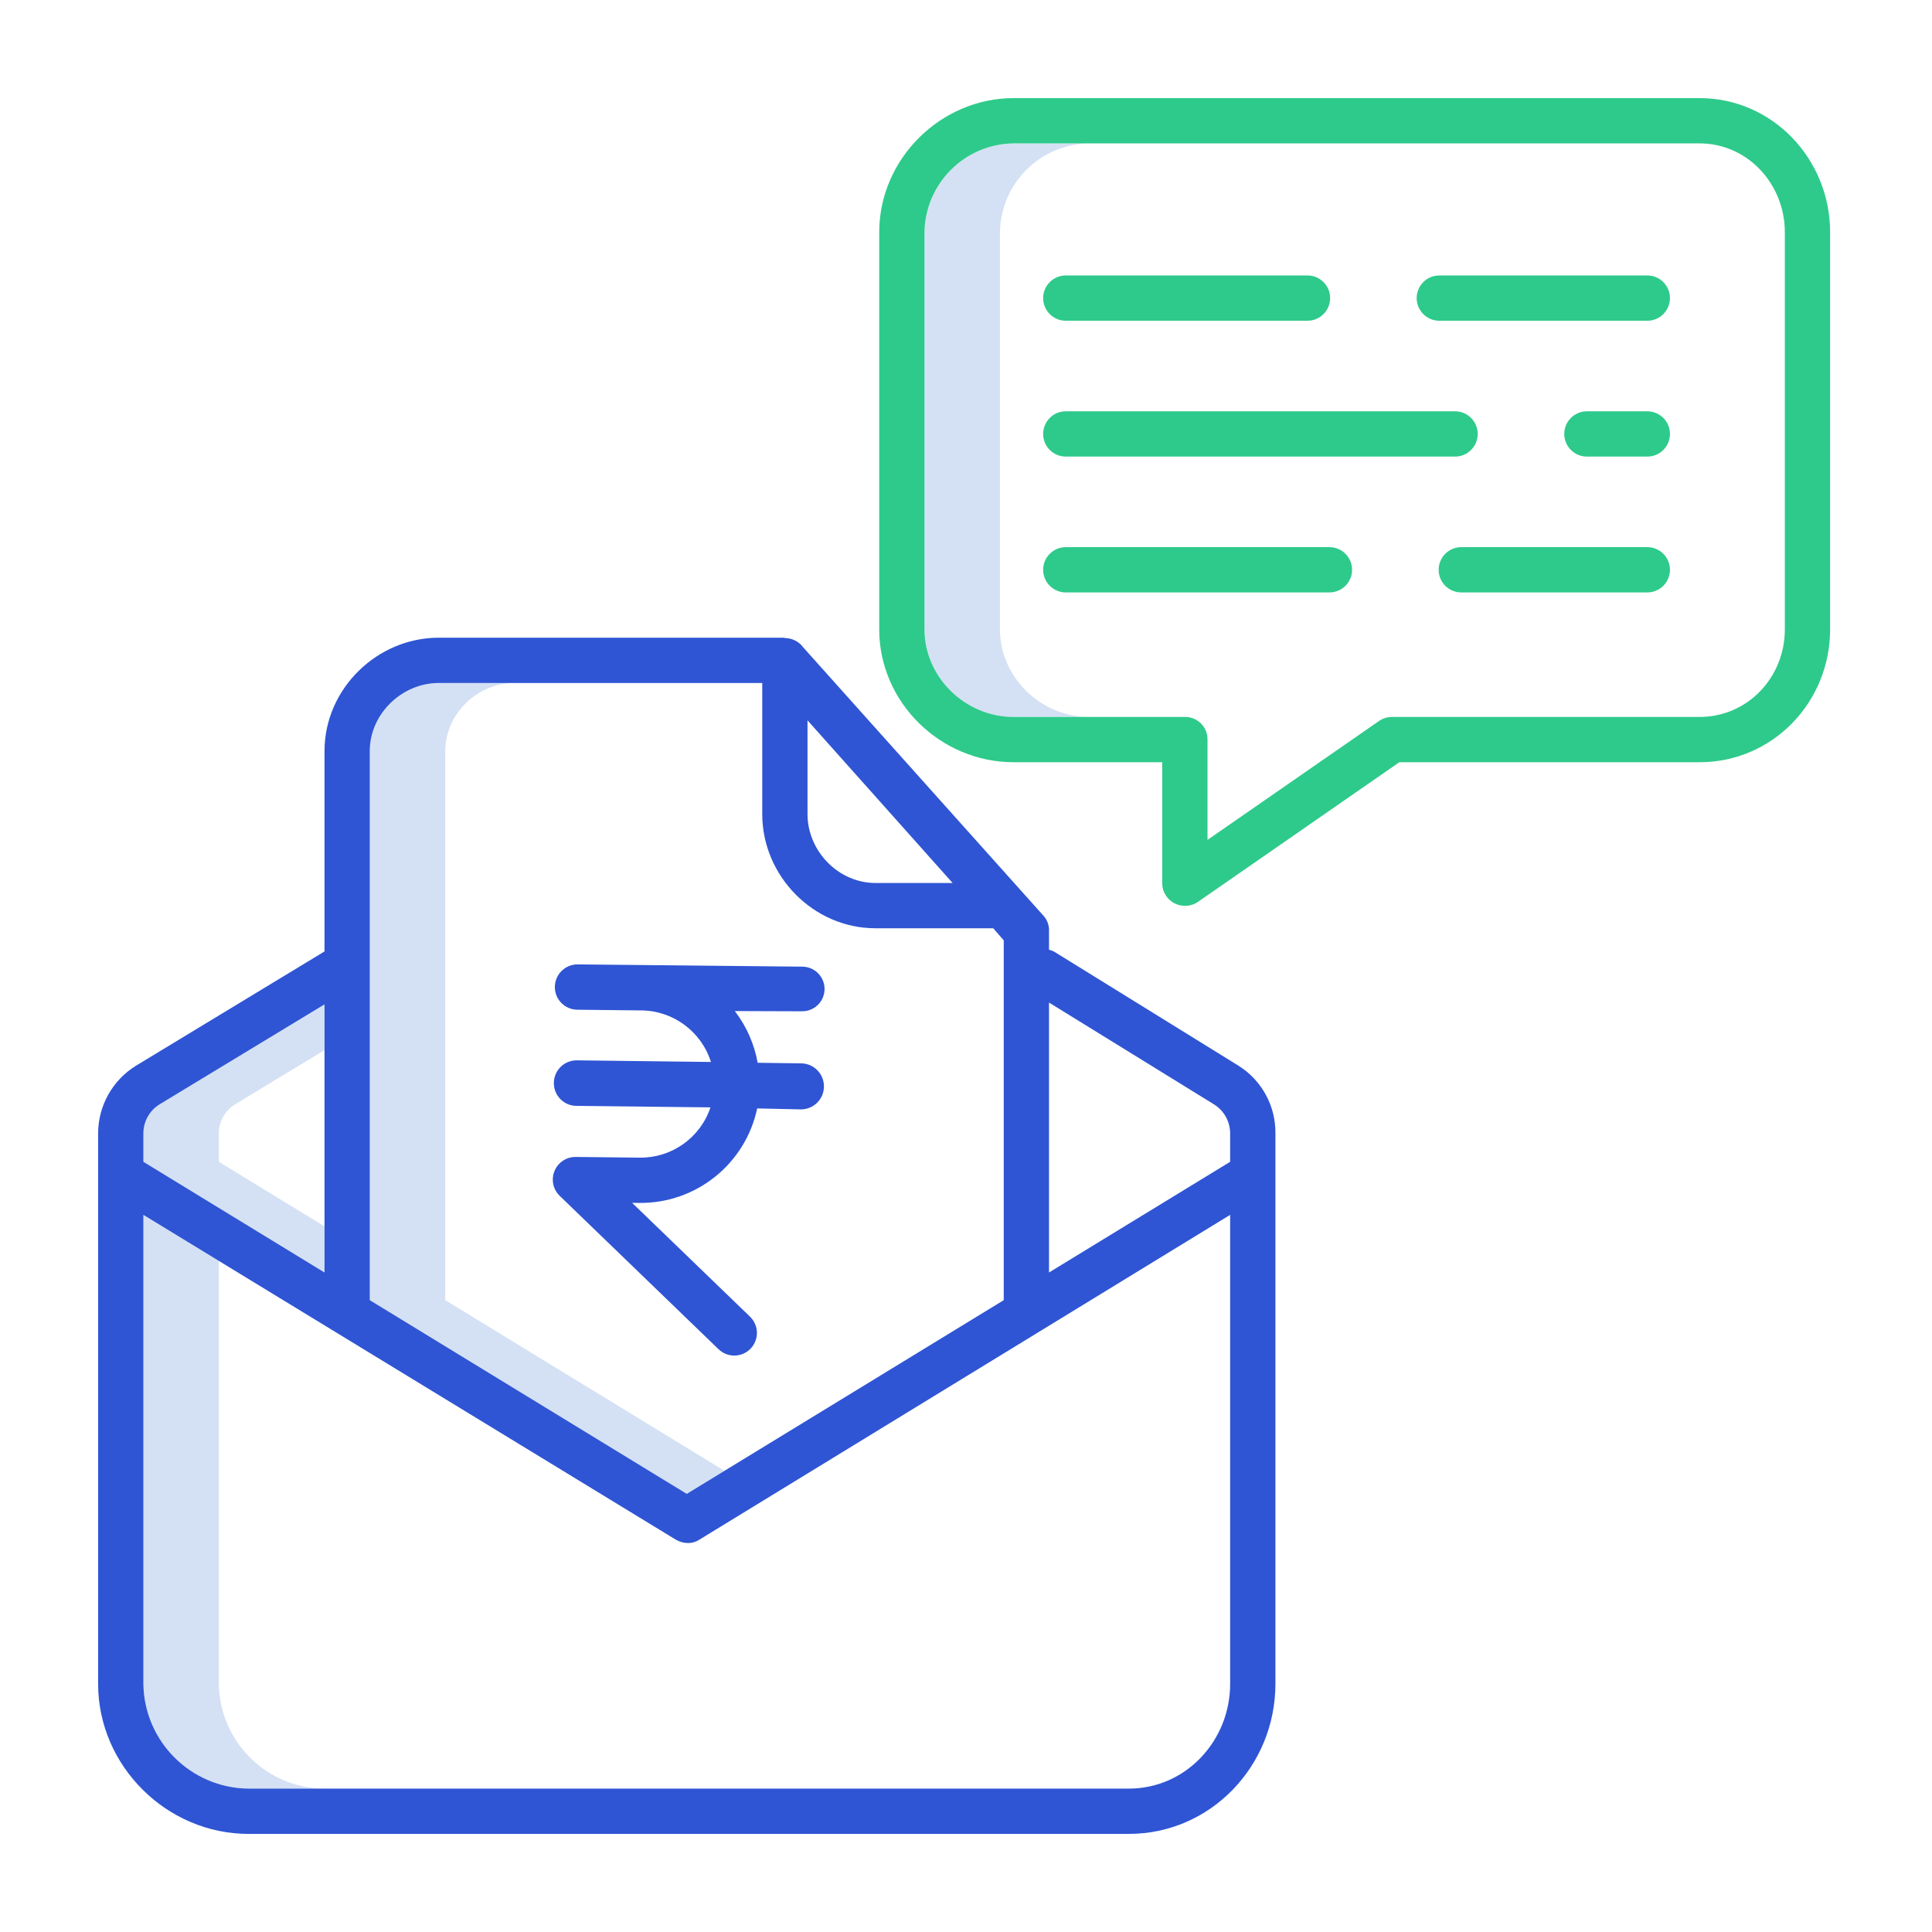
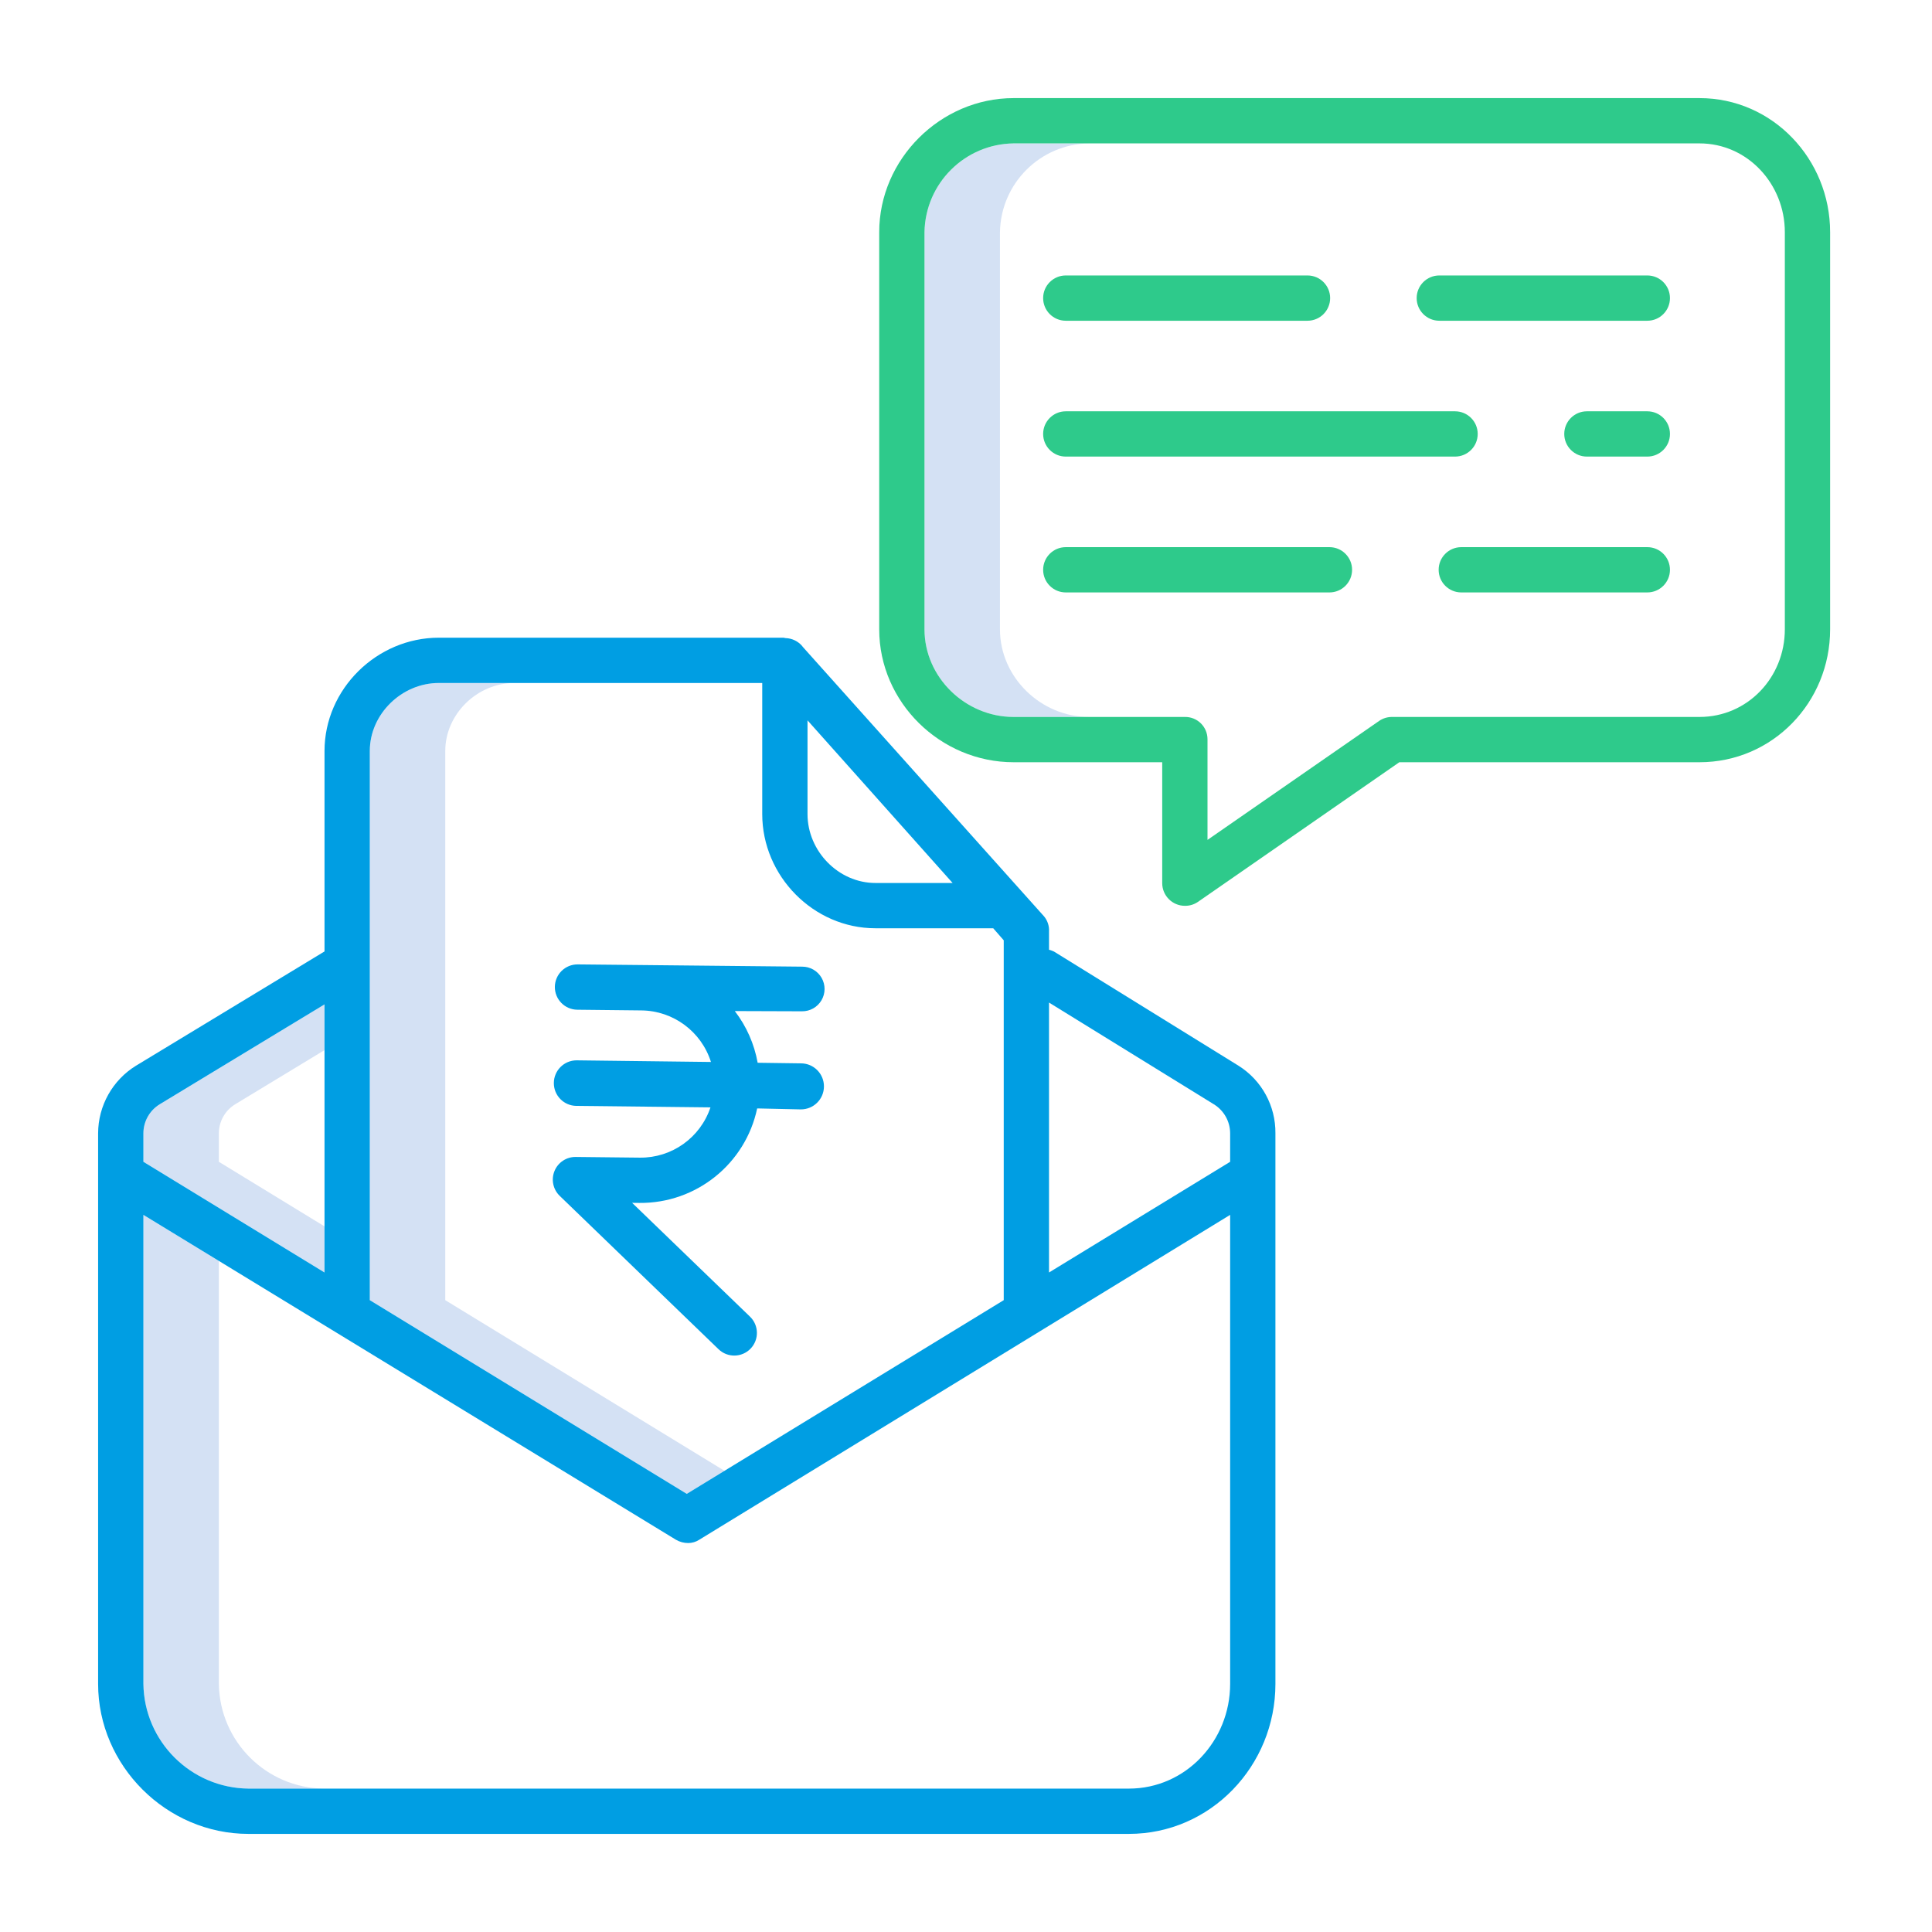
<svg xmlns="http://www.w3.org/2000/svg" id="Layer_1" data-name="Layer 1" viewBox="0 0 512 512" width="512" height="512">
  <path d="M118,344.556V199.027c0-9.806,8.479-18.027,18.286-18.027h-20C106.479,181,98,189.221,98,199.027V344.556l84,51.334,10-6.112Z" style="fill:#d4e1f4" />
  <path d="M58,307.888v-7.555a9.046,9.046,0,0,1,4.288-7.668L86,278.294V266.173L42.288,292.665A9.046,9.046,0,0,0,38,300.333v7.555l48,29.334V325Z" style="fill:#d4e1f4" />
  <path d="M58,446.254v-112.1l-20-12.2v124.3A28.152,28.152,0,0,0,65.833,474h20A28.152,28.152,0,0,1,58,446.254Z" style="fill:#d4e1f4" />
  <path d="M265,166.778V61.527A23.929,23.929,0,0,1,288.614,38h-20A23.929,23.929,0,0,0,245,61.527V166.778C245,179.523,255.869,190,268.614,190h20C275.869,190,265,179.523,265,166.778Z" style="fill:#d4e1f4" />
-   <path d="M299.167,486C320.855,486,338,467.942,338,446.254V300.333a20.886,20.886,0,0,0-9.777-17.905l-48.886-30.245c-.2-.124-.6-.237-.813-.336L278,251.69v-4.8a5.785,5.785,0,0,0-1.284-4.007l-64.027-71.518c-.042-.046-.031-.081-.074-.126a6.036,6.036,0,0,0-4.432-2.137c-.2,0-.371-.106-.568-.106H116.286C99.862,169,86,182.6,86,199.027v53.114L36.05,282.414A21.128,21.128,0,0,0,26,300.333V446.254C26,467.942,44.145,486,65.833,486Zm22.526-193.346A9.053,9.053,0,0,1,326,300.333v7.555l-48,29.334V265.69ZM214,190.9,252.45,234H232c-9.807,0-18-8.451-18-18.258ZM116.286,181H202v34.742C202,232.166,215.576,246,232,246h31.214L266,249.19v95.366L182,395.89,98,344.556V199.027C98,189.221,106.479,181,116.286,181Zm-74,111.665L86,266.173v71.049L38,307.888v-7.555A9.046,9.046,0,0,1,42.288,292.665ZM38,446.254v-124.3l141.121,86.088a6.438,6.438,0,0,0,3.254.88,5.365,5.365,0,0,0,2.941-.88L326,321.953v124.3C326,461.325,314.238,474,299.167,474H65.833A28.152,28.152,0,0,1,38,446.254Z" style="fill:#2f55d4" />
-   <path d="M169.577,306.787l-17.013-.183a6,6,0,0,0-4.231,10.317l42.089,40.637a6,6,0,1,0,8.335-8.633L167.52,318.766l1.928.021a31.59,31.59,0,0,0,31.21-25.043l11.5.256h.066a6.1,6.1,0,0,0,.063-12.2l-11.5-.157a31.654,31.654,0,0,0-6.056-13.7l17.705.06h.065a5.916,5.916,0,1,0,.063-11.831l-42.44-.427-17.012-.168a6.005,6.005,0,0,0-.129,12.01l17.012.185a19.543,19.543,0,0,1,18.414,13.66L152.838,281h-.066a6.037,6.037,0,0,0-.063,12.073l35.571.393a19.5,19.5,0,0,1-18.7,13.321Z" style="fill:#2f55d4" />
+   <path d="M299.167,486C320.855,486,338,467.942,338,446.254V300.333a20.886,20.886,0,0,0-9.777-17.905l-48.886-30.245c-.2-.124-.6-.237-.813-.336L278,251.69v-4.8a5.785,5.785,0,0,0-1.284-4.007l-64.027-71.518c-.042-.046-.031-.081-.074-.126a6.036,6.036,0,0,0-4.432-2.137c-.2,0-.371-.106-.568-.106H116.286C99.862,169,86,182.6,86,199.027v53.114L36.05,282.414A21.128,21.128,0,0,0,26,300.333V446.254C26,467.942,44.145,486,65.833,486Zm22.526-193.346A9.053,9.053,0,0,1,326,300.333v7.555l-48,29.334V265.69ZM214,190.9,252.45,234H232c-9.807,0-18-8.451-18-18.258ZM116.286,181H202v34.742C202,232.166,215.576,246,232,246h31.214L266,249.19v95.366L182,395.89,98,344.556V199.027C98,189.221,106.479,181,116.286,181Zm-74,111.665L86,266.173v71.049L38,307.888v-7.555A9.046,9.046,0,0,1,42.288,292.665ZM38,446.254v-124.3l141.121,86.088a6.438,6.438,0,0,0,3.254.88,5.365,5.365,0,0,0,2.941-.88L326,321.953v124.3C326,461.325,314.238,474,299.167,474H65.833A28.152,28.152,0,0,1,38,446.254Z" style="fill:#009ee3" />
+   <path d="M169.577,306.787l-17.013-.183a6,6,0,0,0-4.231,10.317l42.089,40.637a6,6,0,1,0,8.335-8.633L167.52,318.766l1.928.021a31.59,31.59,0,0,0,31.21-25.043l11.5.256h.066a6.1,6.1,0,0,0,.063-12.2l-11.5-.157a31.654,31.654,0,0,0-6.056-13.7l17.705.06h.065a5.916,5.916,0,1,0,.063-11.831l-42.44-.427-17.012-.168a6.005,6.005,0,0,0-.129,12.01l17.012.185a19.543,19.543,0,0,1,18.414,13.66L152.838,281h-.066a6.037,6.037,0,0,0-.063,12.073l35.571.393a19.5,19.5,0,0,1-18.7,13.321Z" style="fill:#009ee3" />
  <path d="M282.443,85H346.5a6,6,0,0,0,0-12H282.443a6,6,0,0,0,0,12Z" style="fill:#2eca8b" />
  <path d="M436.557,73H381.431a6,6,0,0,0,0,12h55.126a6,6,0,0,0,0-12Z" style="fill:#2eca8b" />
  <path d="M391.607,115a6,6,0,0,0-6-6H282.443a6,6,0,0,0,0,12H385.607A6,6,0,0,0,391.607,115Z" style="fill:#2eca8b" />
  <path d="M436.557,109H420.544a6,6,0,0,0,0,12h16.013a6,6,0,0,0,0-12Z" style="fill:#2eca8b" />
  <path d="M352.317,145H282.443a6,6,0,0,0,0,12h69.874a6,6,0,0,0,0-12Z" style="fill:#2eca8b" />
  <path d="M436.557,145h-49.3a6,6,0,0,0,0,12h49.3a6,6,0,0,0,0-12Z" style="fill:#2eca8b" />
  <path d="M450.386,26H268.614C249.252,26,233,42.165,233,61.527V166.778C233,186.141,249.252,202,268.614,202H308v32.051a6.008,6.008,0,0,0,6.006,6,5.941,5.941,0,0,0,3.424-1.018L370.837,202h79.549C469.748,202,485,186.141,485,166.778V61.527C485,42.165,469.748,26,450.386,26ZM473,166.778C473,179.523,463.131,190,450.386,190H368.958a5.964,5.964,0,0,0-3.427,1.018L320,222.579V195.893A5.9,5.9,0,0,0,314.009,190h-45.4C255.869,190,245,179.523,245,166.778V61.527A23.929,23.929,0,0,1,268.614,38H450.386C463.131,38,473,48.782,473,61.527Z" style="fill:#2eca8b" />
</svg>
